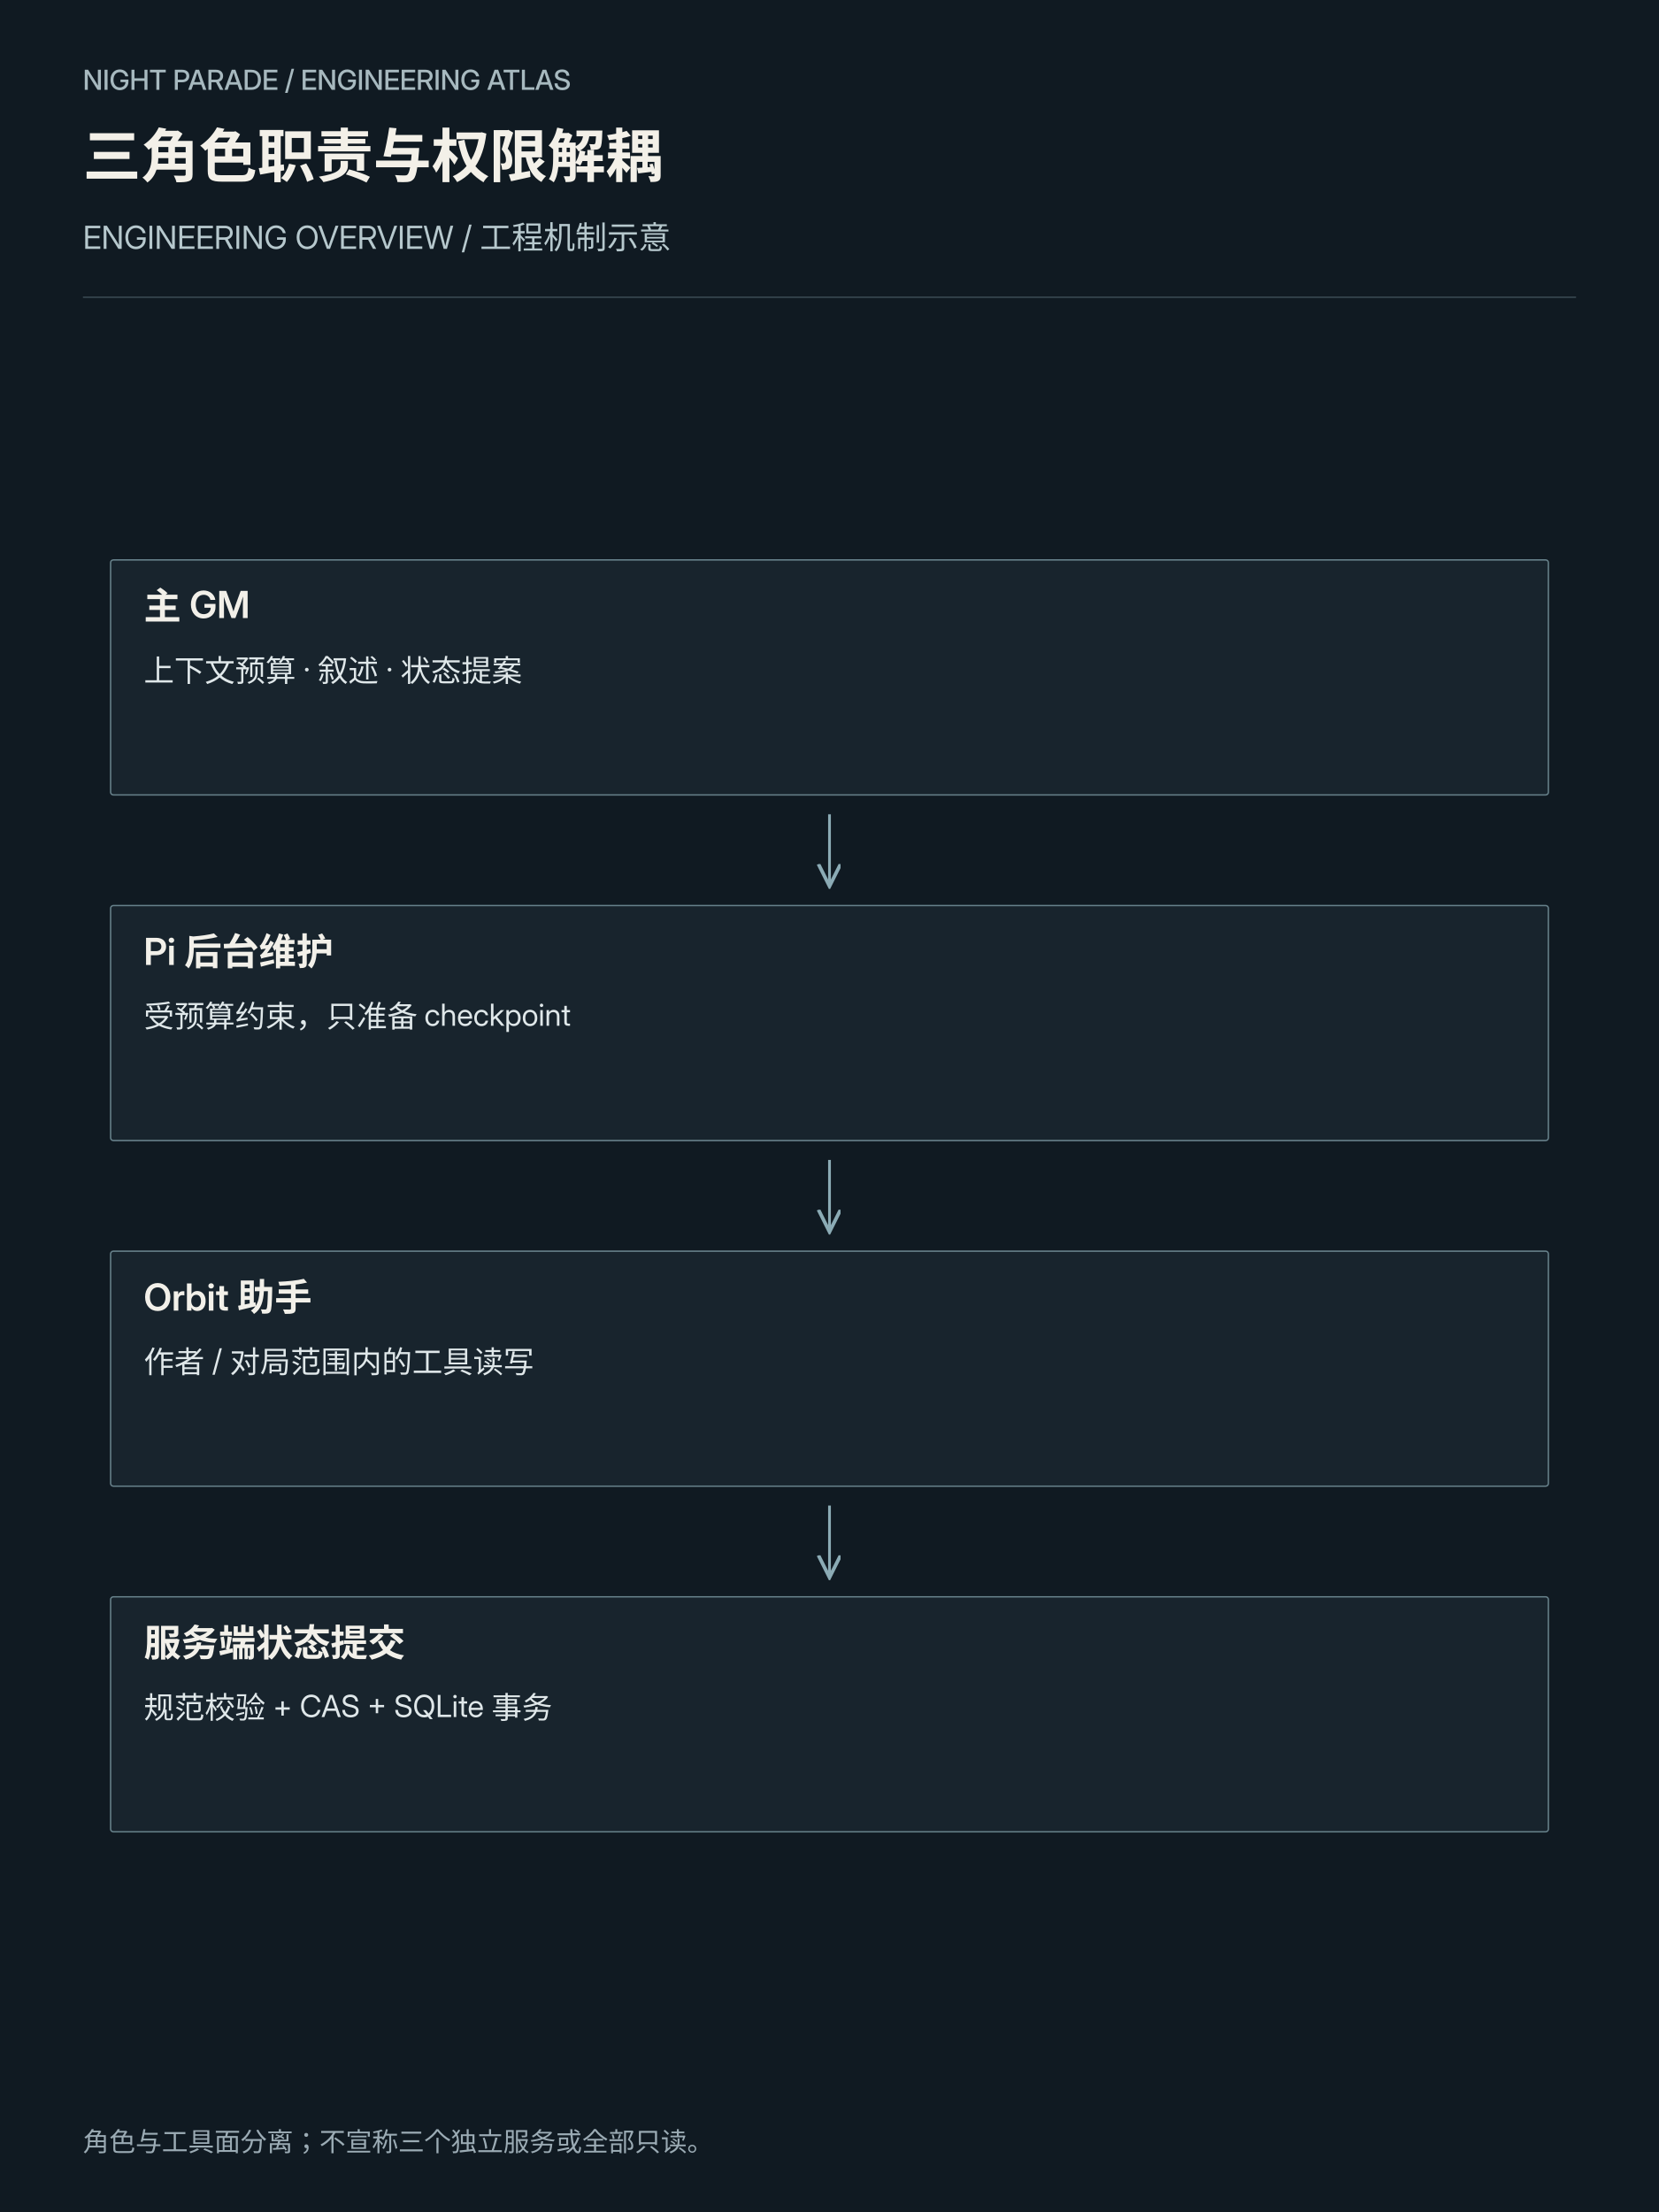
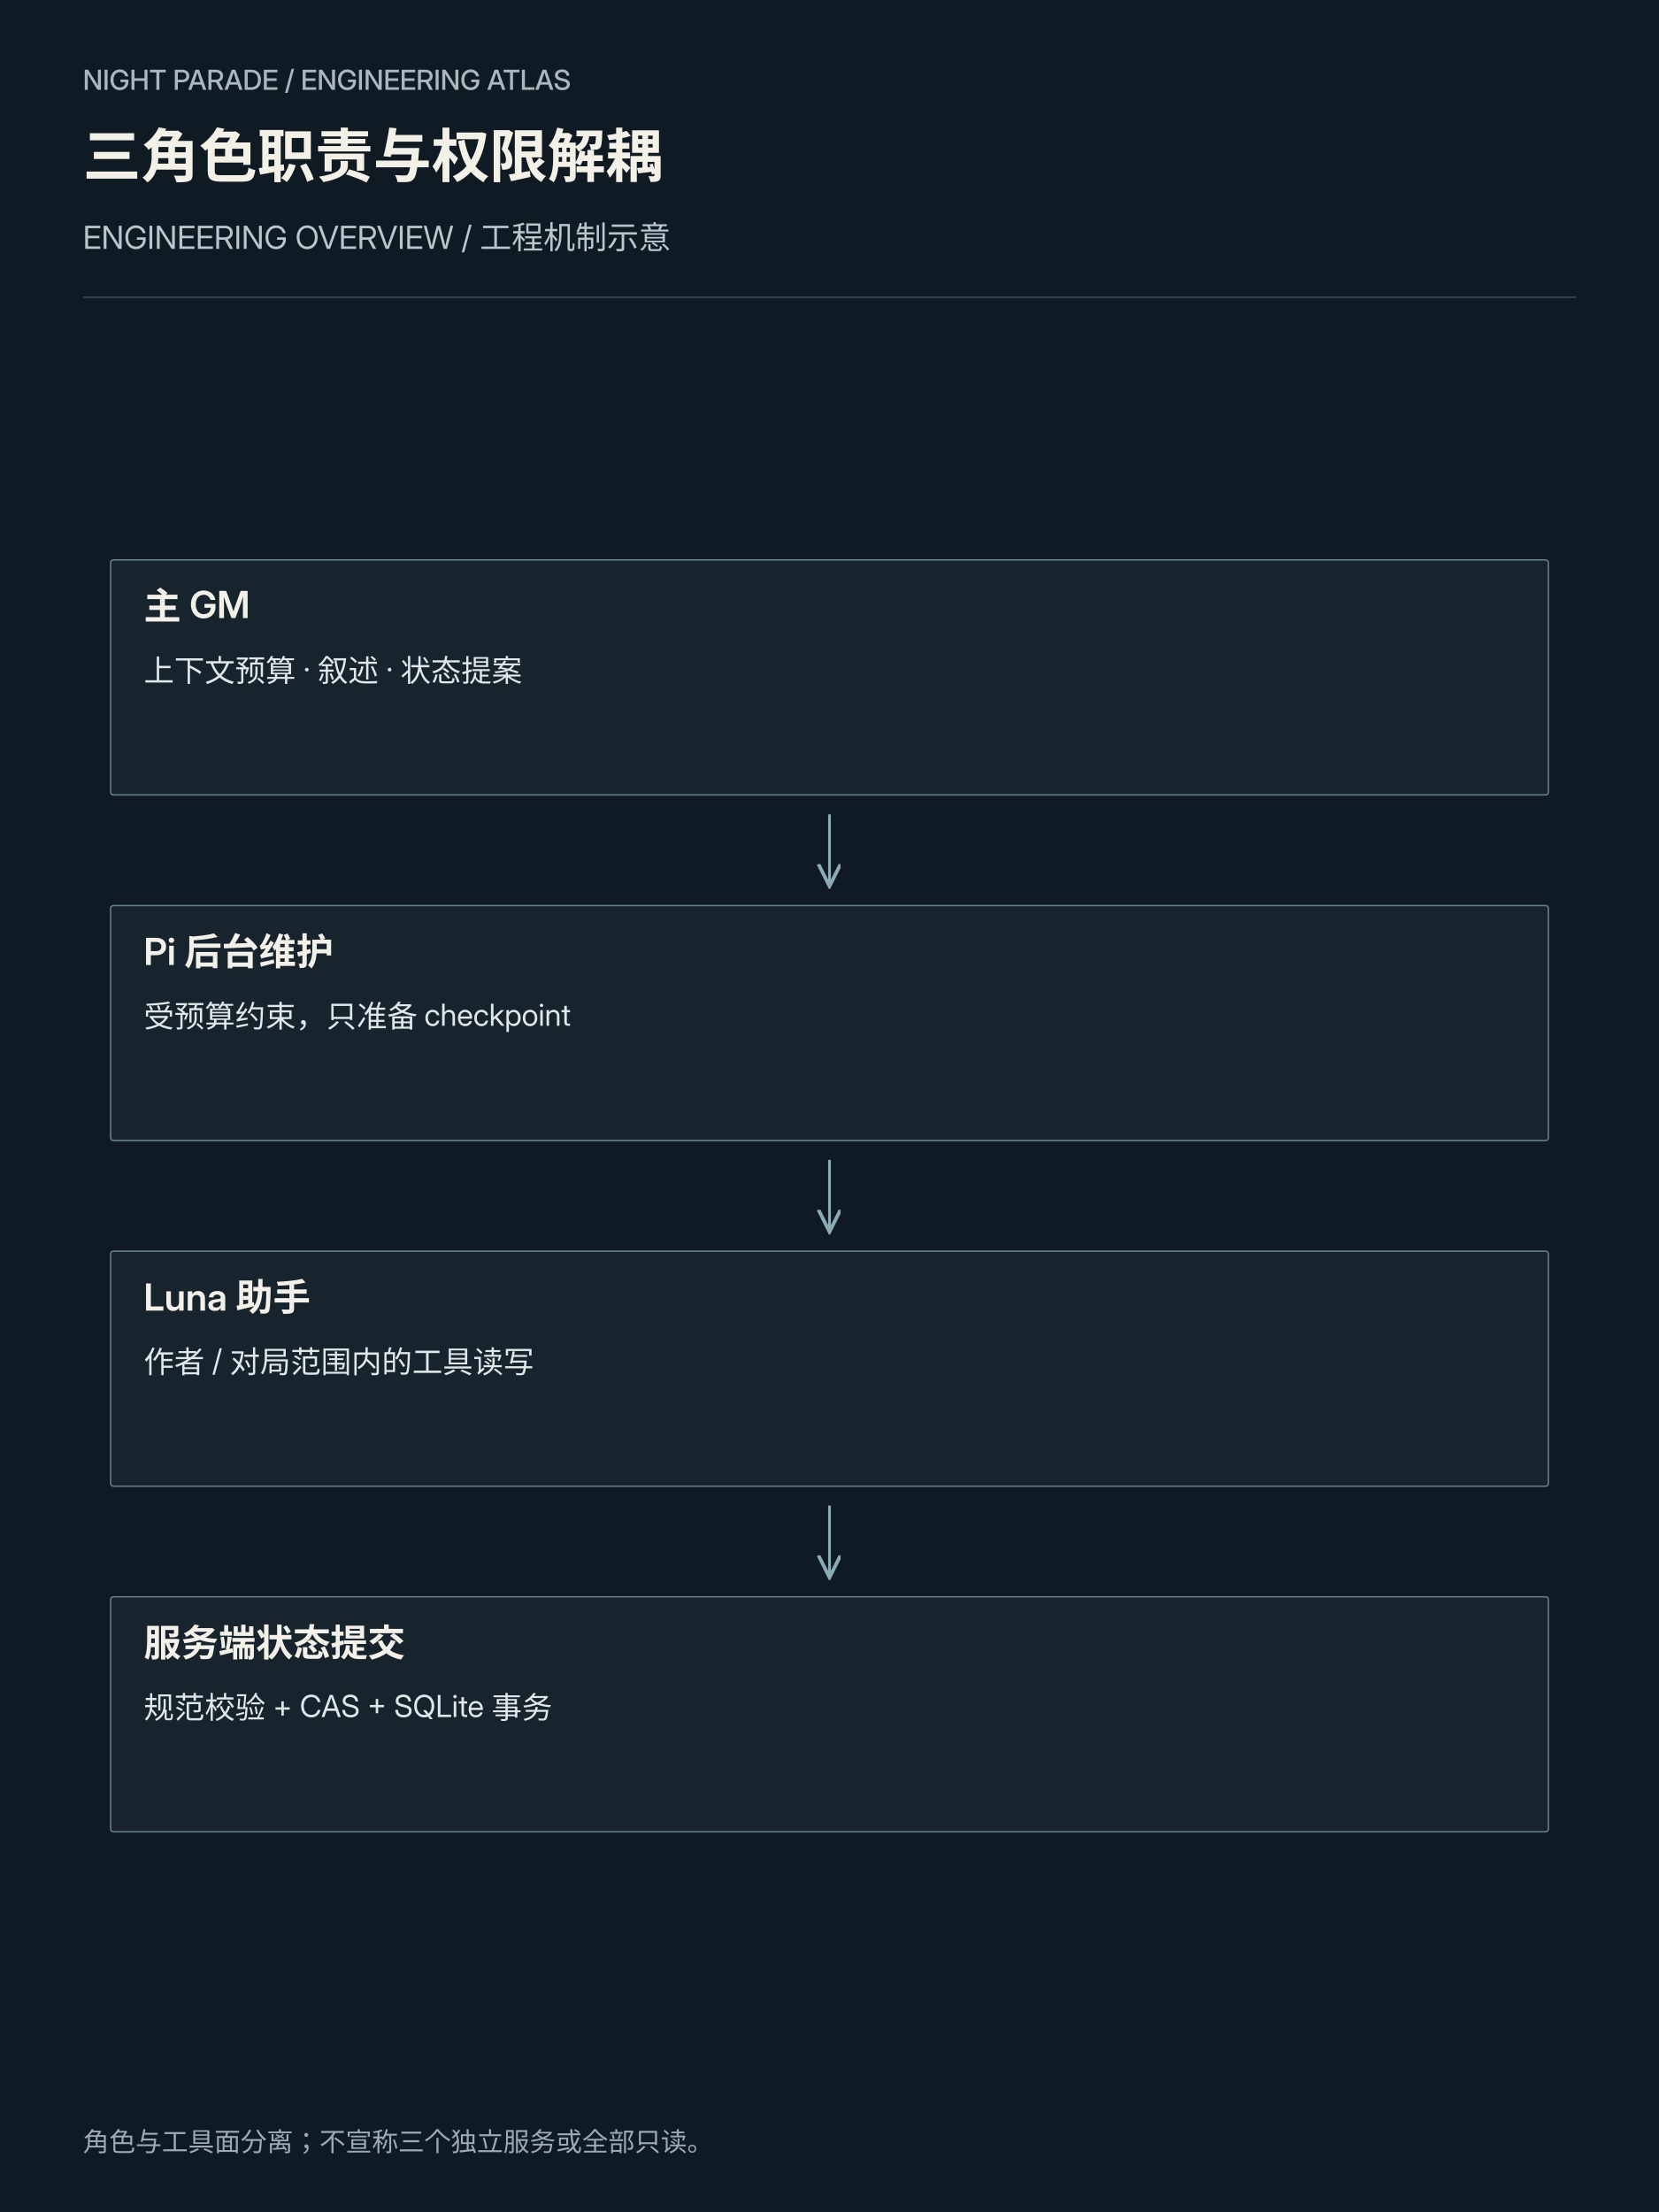
<svg xmlns="http://www.w3.org/2000/svg" width="1200" height="1600" viewBox="0 0 1200 1600" role="img" aria-labelledby="title desc">
  <defs>
    <marker id="arrow" markerWidth="9" markerHeight="9" refX="8" refY="4" orient="auto">
      <path d="M0 0L8 4L0 8" fill="none" stroke="#8babb5" stroke-width="1.3" />
    </marker>
  </defs>
  <rect width="100%" height="100%" fill="#101a22" />
  <text x="60" y="65.0" fill="#a7b9bf" font-size="20" font-weight="500" font-family="Inter Display,Inter,Arial,PingFang SC,sans-serif">NIGHT PARADE / ENGINEERING ATLAS</text>
  <text x="60" y="128.0" fill="#f3f0e8" font-size="42" font-weight="700" font-family="Inter Display,Inter,Arial,PingFang SC,sans-serif">三角色职责与权限解耦</text>
  <text x="60" y="180.0" fill="#b6c8cd" font-size="23" font-weight="400" font-family="Inter Display,Inter,Arial,PingFang SC,sans-serif">ENGINEERING OVERVIEW / 工程机制示意</text>
  <path d="M60 215H1140" stroke="#566773" stroke-opacity=".6" />
  <rect x="80" y="405" width="1040" height="170" rx="2" fill="#18242d" stroke="#8babb5" stroke-opacity=".7" />
  <text x="104" y="448.0" fill="#f2f0e9" font-size="27" font-weight="600" font-family="Inter Display,Inter,Arial,PingFang SC,sans-serif">主 GM</text>
  <text x="104" y="493.0" fill="#dfe7e9" font-size="22" font-weight="400" font-family="Inter Display,Inter,Arial,PingFang SC,sans-serif">上下文预算 · 叙述 · 状态提案</text>
  <path d="M600.0 589L600.0 641" stroke="#8babb5" stroke-width="2" fill="none" marker-end="url(#arrow)" />
  <rect x="80" y="655" width="1040" height="170" rx="2" fill="#18242d" stroke="#8babb5" stroke-opacity=".7" />
  <text x="104" y="698.0" fill="#f2f0e9" font-size="27" font-weight="600" font-family="Inter Display,Inter,Arial,PingFang SC,sans-serif">Pi 后台维护</text>
  <text x="104" y="743.0" fill="#dfe7e9" font-size="22" font-weight="400" font-family="Inter Display,Inter,Arial,PingFang SC,sans-serif">受预算约束，只准备 checkpoint</text>
  <path d="M600.0 839L600.0 891" stroke="#8babb5" stroke-width="2" fill="none" marker-end="url(#arrow)" />
  <rect x="80" y="905" width="1040" height="170" rx="2" fill="#18242d" stroke="#8babb5" stroke-opacity=".7" />
-   <text x="104" y="948.0" fill="#f2f0e9" font-size="27" font-weight="600" font-family="Inter Display,Inter,Arial,PingFang SC,sans-serif">Orbit 助手</text>
+   <text x="104" y="948.0" fill="#f2f0e9" font-size="27" font-weight="600" font-family="Inter Display,Inter,Arial,PingFang SC,sans-serif">Luna 助手</text>
  <text x="104" y="993.0" fill="#dfe7e9" font-size="22" font-weight="400" font-family="Inter Display,Inter,Arial,PingFang SC,sans-serif">作者 / 对局范围内的工具读写</text>
  <path d="M600.0 1089L600.0 1141" stroke="#8babb5" stroke-width="2" fill="none" marker-end="url(#arrow)" />
  <rect x="80" y="1155" width="1040" height="170" rx="2" fill="#18242d" stroke="#8babb5" stroke-opacity=".7" />
  <text x="104" y="1198.0" fill="#f2f0e9" font-size="27" font-weight="600" font-family="Inter Display,Inter,Arial,PingFang SC,sans-serif">服务端状态提交</text>
  <text x="104" y="1243.0" fill="#dfe7e9" font-size="22" font-weight="400" font-family="Inter Display,Inter,Arial,PingFang SC,sans-serif">规范校验 + CAS + SQLite 事务</text>
  <text x="60" y="1556.0" fill="#9babb4" font-size="19" font-weight="400" font-family="Inter Display,Inter,Arial,PingFang SC,sans-serif">角色与工具面分离；不宣称三个独立服务或全部只读。</text>
</svg>
